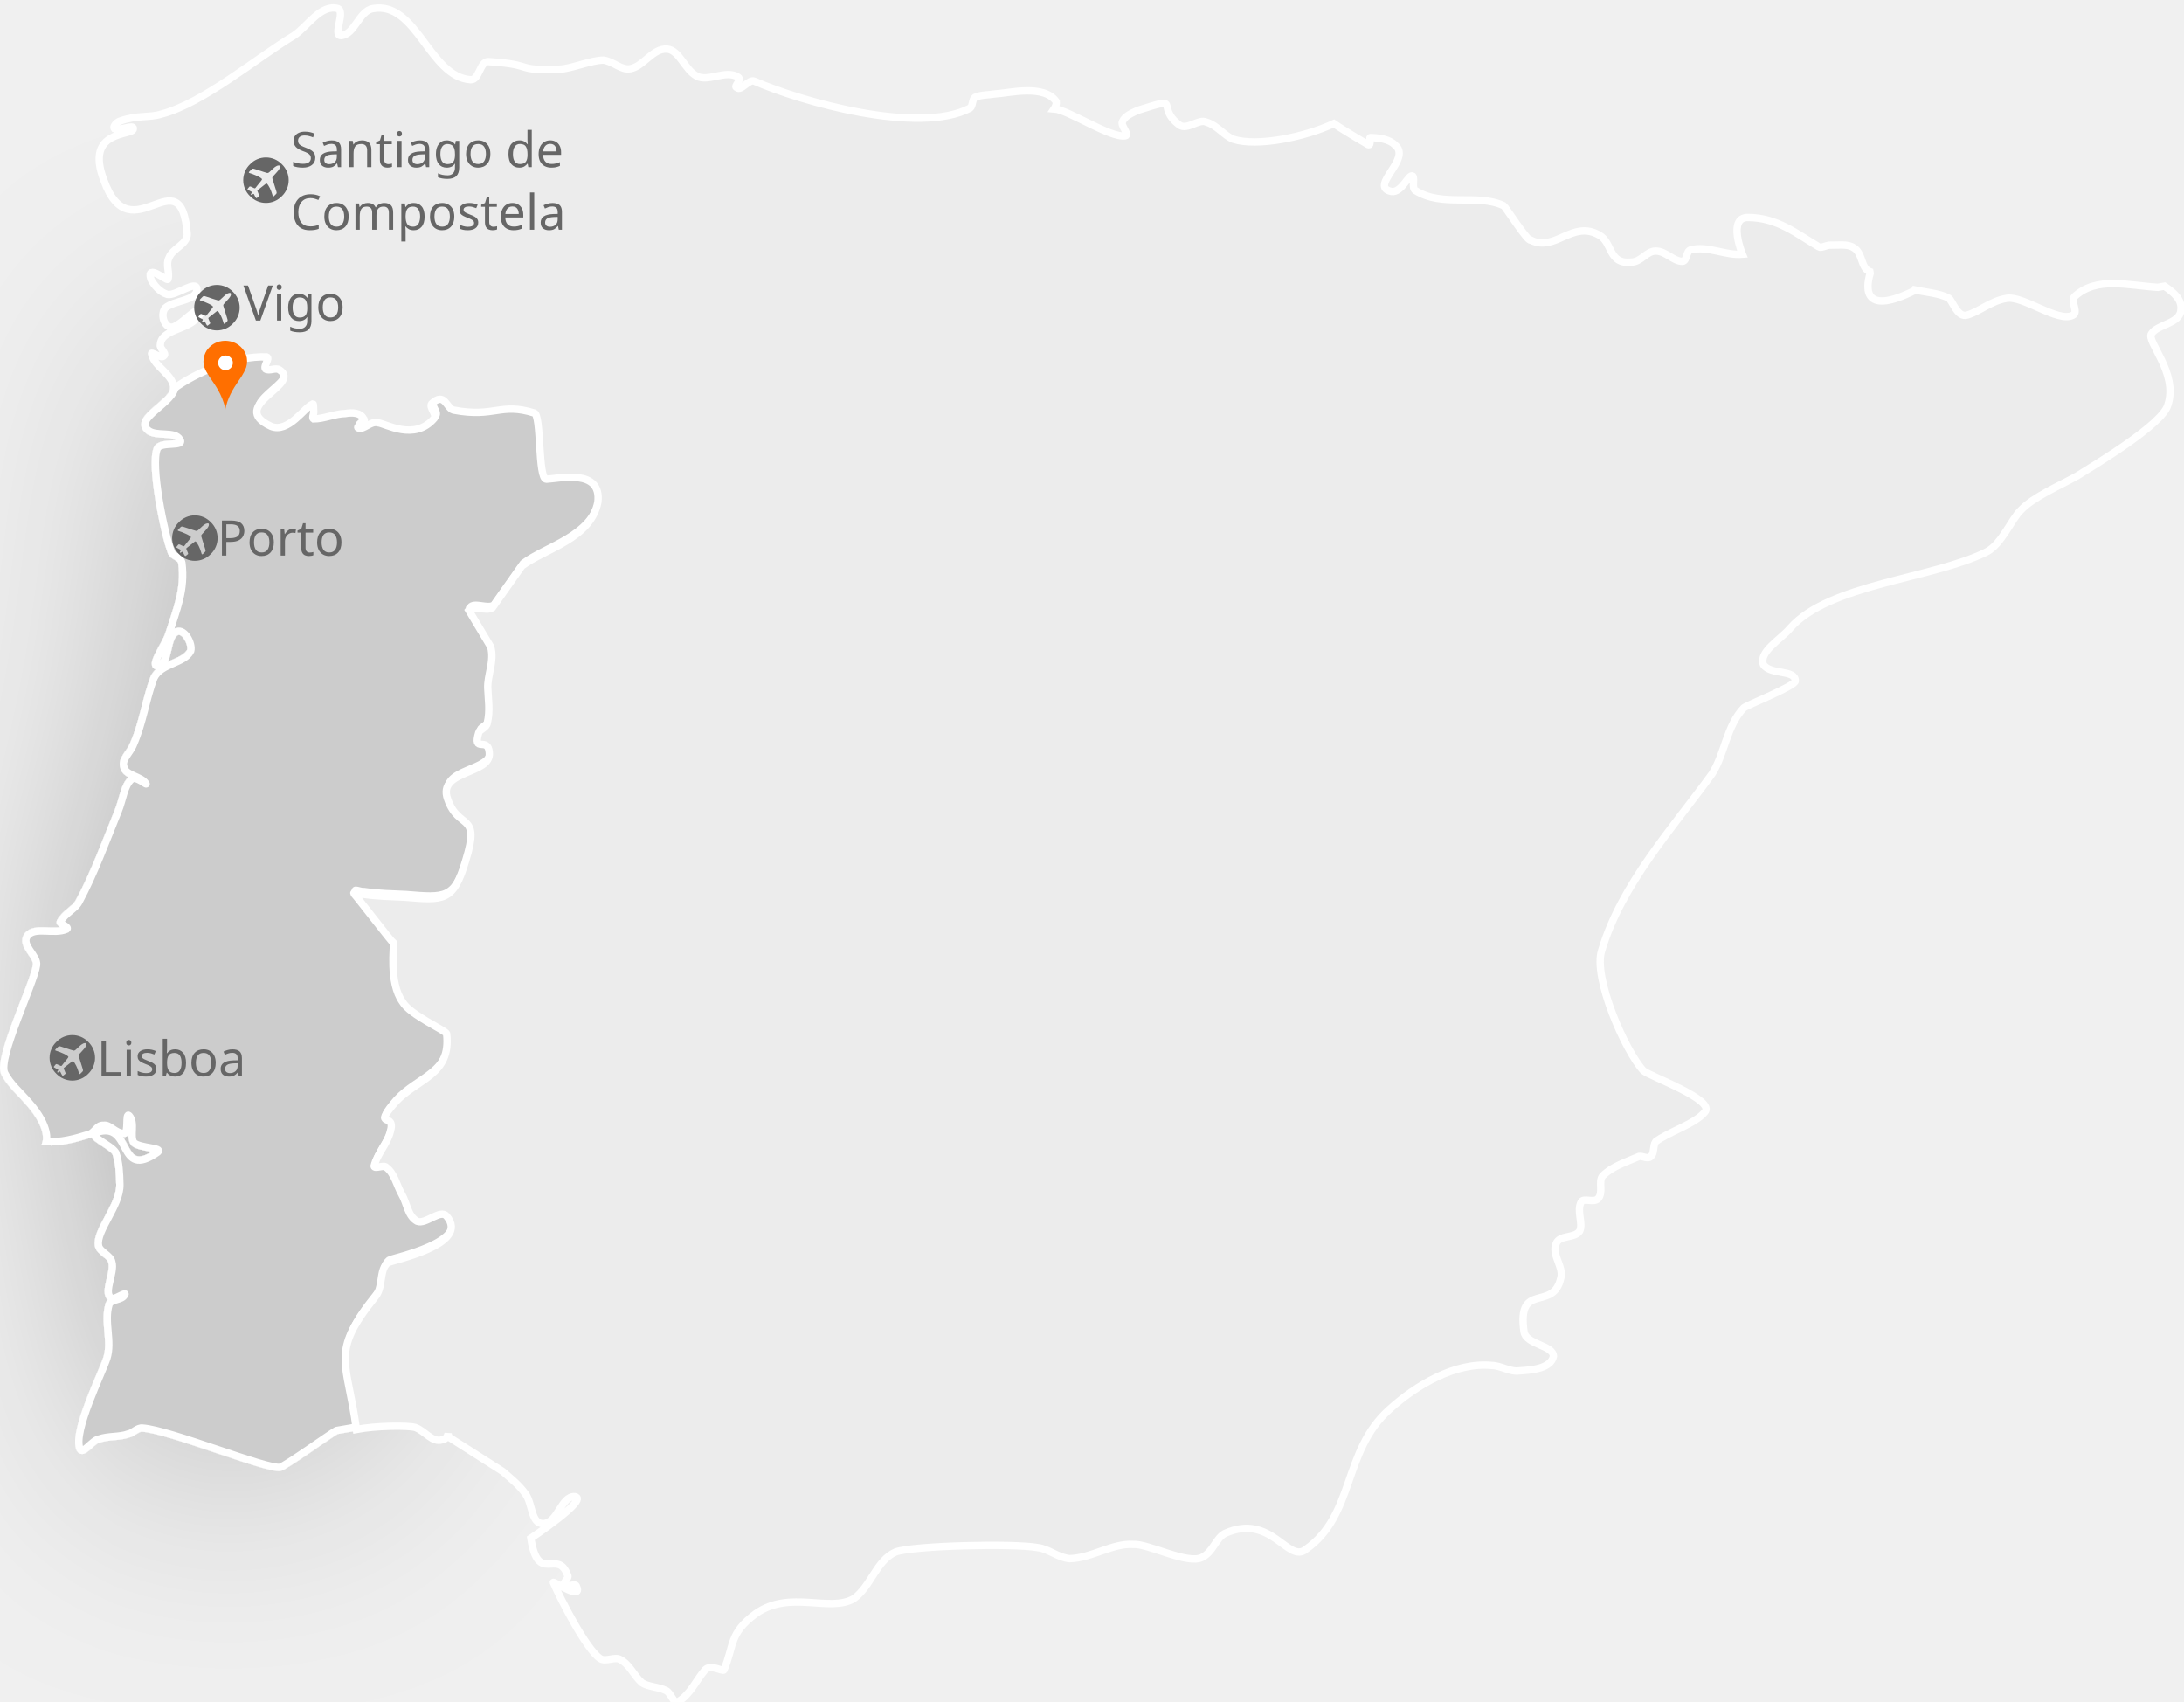
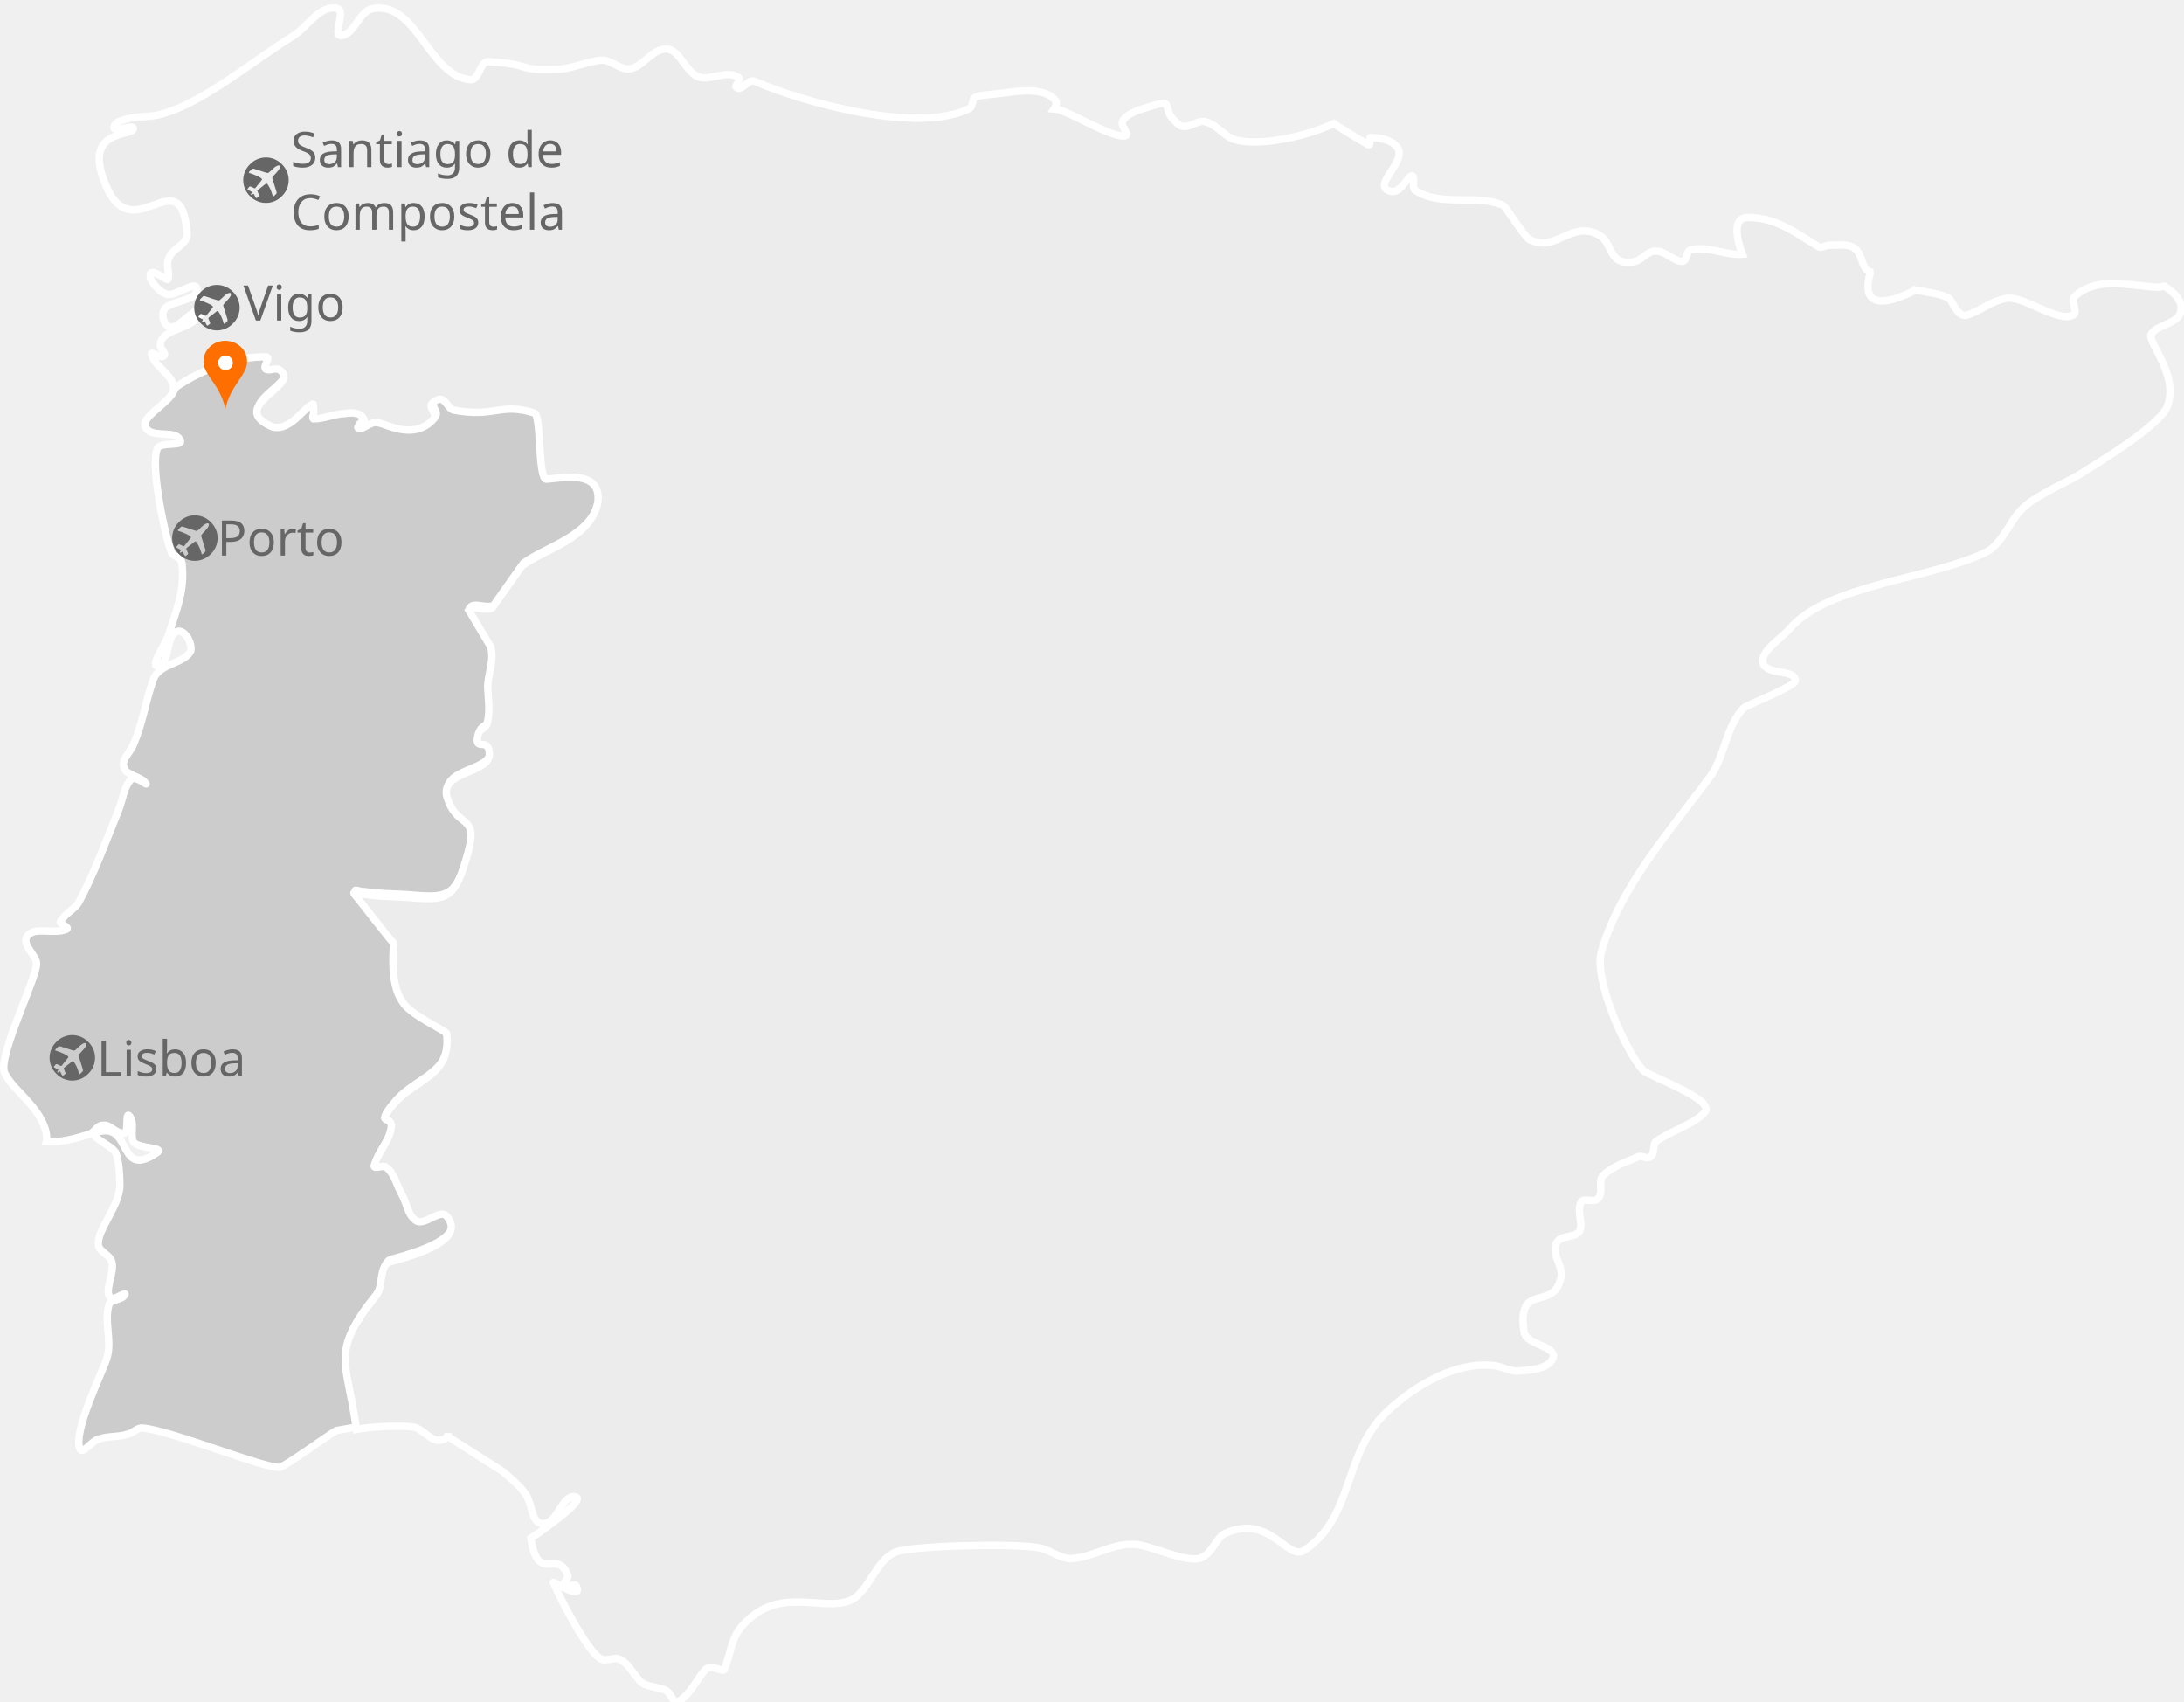
<svg xmlns="http://www.w3.org/2000/svg" xmlns:xlink="http://www.w3.org/1999/xlink" version="1" viewBox="0 0 891 694" style="overflow:visible;">
  <style>.airport-label{font-size:1742.983px;-inkscape-font-specification:sans-serif;fill-opacity:1;font-weight:400;stroke:none;font-stretch:normal;font-variant:normal;font-family:sans-serif;font-size: 20px;font-style:normal;fill:#666}</style>
-   <path id="pt" class="eu europe" d="m146 582c-3.7-28-11-31 7.6-54 3.5-4 1.5-11 5.2-14 1.2-0.9 34-7.3 24-19-2.6-3-8.5 3.5-12 2.1-3.9-2.1-4.2-7.5-6.3-11-2.1-3.7-2.9-8.4-6.3-11-0.92-1.2-4.8 0.82-5-0.5 1.2-5 5.4-9.1 6.6-14 2.6-8.6-7.8-0.69 2-12 8.8-9.7 23-11 21-28-0.24-1.3-15-7.7-18-13-5.7-7.9-3.4-23-3.7-24-0.8-0.54-15-19-16-20-0.92-1.2 2.2 0.31 3.5 0.08 6.5 0.93 11 0.89 17 1.2 16 1.3 20 2 25-15 6.2-20-2.9-12-7.4-25-4.3-12 18-9.9 17-19-0.52-6.7-6.9 0.51-4.3-8.1 0.44-1.4 3.2-1.9 3.5-4 1.2-5 0.35-9.6 0.19-14-0.28-5.4 2.8-11 1.2-17l-9-15c1.7-2.3 7.2 0.81 9.7-0.98l12-17c9.2-7 28-11 31-26 1.7-14-16-9.6-21-9.4-3.5-0.08-2-26-4.9-27-14-4.4-16 2-33-1.2-3-0.85-3.5-7.6-8.9-2.6-1.1 1.6 2.2 4.4 1.1 5.9-8.1 9.6-20 2.1-23 1.9-3-0.85-5.8 3-8 2.1-1.5-0.43 3.7-2.7 2.1-3.8-1.2-2.5-4.7-2.6-7.4-2.1-4.2 0.04-8.7 2.2-13 2.2-0.8-0.54 0.32-2.1 0.08-3.4-0.12-0.66 0.08-3.4-0.48-2.6-3.3 1.2-9.8 12-17 9-18-8.4 13-17 3.5-23-1.6-1.1-4.1 0.7-5.7-0.38-0.92-1.2 2-4.4 0.52-4.9-13-0.54-29 6.4-38 13-0.16 6.8-17 13-11 18 3.3 2.8 11 0.11 13 3.8 2 3.1-7.6 0.63-9.2 3.6-3 6.6 2.9 35 5.6 42 0.36 2 3.9 2.1 4.4 4.7 1.4 11-2.2 19-5.3 29-1.3 4.3-8.6 14-4 13 4.5-2.1 2.7-12 7.2-14 3.3-1.2 6.5 5 5.7 7.9-2.6 5.2-12 4.9-15 11-3.3 8.7-4.4 18-8.3 27-1.4 3.7-5.2 6.3-3.9 9.5 0.6 3.3 7 3.6 8.9 6.6 0.92 1.2-4.1-3.4-5.9-1.7-3 2.6-3.4 8.1-5.4 13-4.9 12-10 26-16 37-1.6 3-5.5 4.4-7.6 8.1-0.56 0.78 3.9 2.1 2.6 3-5.2 2.3-13-1.2-16 2.7-2.8 3.9 4.3 8.1 3.7 12-0.84 7-16 38-13 44 2.2 4.4 6.3 7.8 9.9 12 8.9 10 7.1 16 7.1 16 5.7 0.38 12-1.3 17-2.9 2.7-0.47 3.5-4 6.3-3.8 2.7-0.47 4.8 3.3 8.3 3.3 2.2 0.31 0.47-8.9 2.2-7.2 2.6 3 0.09 8.2 1.9 11 2.5 2.3 12 2 9.8 3.8-17 12-10-13-25-8-4 1.4 5.9 5.1 7.8 8.2 1.4 3.8 1.6 8.6 1.7 13 0.21 8.8-9.9 19-8.7 25 0.48 2.6 4.9 3.9 5.4 6.6 1.5 4.5-4.4 14 0.61 15 1.4-0.24 5.8-3 4.6-1.5-1 2.2-5.3 1.6-6.3 3.8-2.2 7.2 1.3 15-0.9 22-1.8 5.8-14 30-11 37 1.2 2.5 5-3.6 7.7-4 4-1.4 8.3-0.74 12-2.1 2-0.35 3.7-2.7 5.9-2.4 11 0.77 51 17 56 16 2-0.35 21-14 23-15z" fill="#ccc" style="stroke-width:3;stroke:#fff;filter:drop-shadow(0 0 50px rgba(0, 0, 0, 0.25));" />
+   <path id="pt" class="eu europe" d="m146 582c-3.7-28-11-31 7.6-54 3.5-4 1.5-11 5.2-14 1.2-0.9 34-7.3 24-19-2.6-3-8.5 3.5-12 2.1-3.9-2.1-4.2-7.5-6.3-11-2.1-3.7-2.9-8.4-6.3-11-0.92-1.2-4.8 0.82-5-0.5 1.2-5 5.4-9.1 6.6-14 2.6-8.6-7.8-0.69 2-12 8.8-9.7 23-11 21-28-0.24-1.3-15-7.7-18-13-5.7-7.9-3.4-23-3.7-24-0.8-0.54-15-19-16-20-0.92-1.2 2.2 0.31 3.5 0.08 6.5 0.93 11 0.89 17 1.2 16 1.3 20 2 25-15 6.2-20-2.9-12-7.4-25-4.3-12 18-9.9 17-19-0.52-6.7-6.9 0.51-4.3-8.1 0.44-1.4 3.2-1.9 3.5-4 1.2-5 0.35-9.6 0.19-14-0.28-5.4 2.8-11 1.2-17l-9-15c1.7-2.3 7.2 0.81 9.7-0.98l12-17c9.2-7 28-11 31-26 1.7-14-16-9.6-21-9.4-3.5-0.08-2-26-4.9-27-14-4.4-16 2-33-1.2-3-0.85-3.5-7.6-8.9-2.6-1.1 1.6 2.2 4.4 1.1 5.9-8.1 9.6-20 2.1-23 1.9-3-0.85-5.8 3-8 2.1-1.5-0.43 3.7-2.7 2.1-3.8-1.2-2.5-4.7-2.6-7.4-2.1-4.2 0.04-8.7 2.2-13 2.2-0.8-0.54 0.32-2.1 0.08-3.4-0.12-0.66 0.08-3.4-0.48-2.6-3.3 1.2-9.8 12-17 9-18-8.4 13-17 3.5-23-1.6-1.1-4.1 0.7-5.7-0.38-0.92-1.2 2-4.4 0.52-4.9-13-0.54-29 6.4-38 13-0.16 6.8-17 13-11 18 3.3 2.8 11 0.11 13 3.8 2 3.1-7.6 0.63-9.2 3.6-3 6.6 2.9 35 5.6 42 0.36 2 3.9 2.1 4.4 4.7 1.4 11-2.2 19-5.3 29-1.3 4.3-8.6 14-4 13 4.5-2.1 2.7-12 7.2-14 3.3-1.2 6.5 5 5.7 7.9-2.6 5.2-12 4.9-15 11-3.3 8.7-4.4 18-8.3 27-1.4 3.7-5.2 6.3-3.9 9.5 0.6 3.3 7 3.6 8.9 6.6 0.92 1.2-4.1-3.4-5.9-1.7-3 2.6-3.4 8.1-5.4 13-4.9 12-10 26-16 37-1.6 3-5.5 4.4-7.6 8.1-0.56 0.78 3.9 2.1 2.6 3-5.2 2.3-13-1.2-16 2.7-2.8 3.9 4.3 8.1 3.7 12-0.84 7-16 38-13 44 2.2 4.4 6.3 7.8 9.9 12 8.9 10 7.1 16 7.1 16 5.7 0.38 12-1.3 17-2.9 2.7-0.47 3.5-4 6.3-3.8 2.7-0.47 4.8 3.3 8.3 3.3 2.2 0.31 0.47-8.9 2.2-7.2 2.6 3 0.09 8.2 1.9 11 2.5 2.3 12 2 9.8 3.8-17 12-10-13-25-8-4 1.4 5.9 5.1 7.8 8.2 1.4 3.8 1.6 8.6 1.7 13 0.21 8.8-9.9 19-8.7 25 0.48 2.6 4.9 3.9 5.4 6.6 1.5 4.5-4.4 14 0.61 15 1.4-0.24 5.8-3 4.6-1.5-1 2.2-5.3 1.6-6.3 3.8-2.2 7.2 1.3 15-0.9 22-1.8 5.8-14 30-11 37 1.2 2.5 5-3.6 7.7-4 4-1.4 8.3-0.74 12-2.1 2-0.35 3.7-2.7 5.9-2.4 11 0.77 51 17 56 16 2-0.35 21-14 23-15z" fill="#ccc" style="stroke-width:3;stroke:#fff;" />
  <path id="es" d="m780 118c5.1 1.2 11 1.5 15 3.6 1.6 1.1 3.6 8.2 7.6 6.9 5.3-1.6 9.5-5.7 16-6.8 6.8-1.2 21 10 27 6.9 2.6-1.1-1.1-5.9 0.72-7.6 9-8.4 22-4.5 34-3.8l2.7-0.47c4 2.7 7.3 5.6 6.7 9.8-0.4 5.5-9.5 5.7-12 9.6-2.2 3.1 11 16 6.7 29-2.1 7.9-29 24-37 29-7 3.9-18 8.6-23 14-3.6 3.3-7.9 14-14 17-22 11-64 13-80 31-4 4.8-13 9.7-11 15 2.9 4.3 13 1.9 13 6.6 0.36 2-20 10-21 11-7.1 7.4-7.8 19-13 27-16 22-37 45-45 72-3.6 11 9.6 41 17 49 2.5 2.3 30 12 25 17-4 4.8-15 8.1-20 12-1.1 1.6-0.52 4.9-1.8 5.8-1.1 1.6-3.5-0.07-4.9 0.16-5.2 2.3-11 4-15 8.1-1.7 2.3 0.53 6.7-1.8 9.2-1.8 1.7-5.7-0.38-6.8 1.2-2.1 3.8 0.89 8.7-0.67 12-2.2 3.1-8.2 1.4-9.6 5.1-2 4.4 3.2 9.7 1.9 14-3 14-18 1.1-15 22 0.97 5.3 12 5.4 12 10-1.2 5-8.8 5.6-14 5.9-3.4 0.59-7.4-2.1-11-2.2-15-1.5-31 8-42 18-19 17-14 43-34 57-7.3 6-14-15-33-6.5-3.8 2-4.9 7.7-9.4 9.8-5.8 3-22-5.7-28-5.3-8.5-0.58-17 5.6-26 5.8-5-0.5-8.5-4-13-4.5-9.5-1.8-51-0.82-58 1.8-7.8 3.4-10 14-17 19-10 5.8-26-3.7-40 6.1-11 8.1-8.8 13-13 23-0.56 0.78-5.4-2.5-7.7-0.03-3.5 4-5.9 9.9-11 13-1.9 1-2.8-3.6-5-4.6-3.1-1.5-7.3-1.5-9.7-3.1-3.3-2.8-4.9-7.3-8.7-9.4-2.4-1.6-6.1 1.1-8.5-0.58-5.6-3.8-16-24-19-31-0.12-0.66 12 7.5 9.5 1.8-0.36-2-4.1 0.7-5-0.5-0.92-1.2 2.2-3.1 1.3-4.3-4.1-11-12 4.1-15-15 0 0 24-16 18-17-5.7-0.38-7 11-13 11-4.9 0.16-4.3-8.1-7.1-12s-6.1-6.4-9.4-9.3l-22-14-0.24-1.3c-0.44 1.4-1 2.2-2.4 2.4-4 1.4-7-3.6-11-5-3-0.85-16-0.73-24 0.8-3.7-28-11-31 7.6-54 3.5-4 1.5-11 5.2-14 1.2-0.9 34-7.3 24-19-2.6-3-8.5 3.5-12 2.1-3.9-2.1-4.2-7.5-6.3-11-2.1-3.7-2.9-8.4-6.3-11-0.92-1.2-4.8 0.82-5-0.5 1.2-5 5.4-9.1 6.6-14 2.6-8.6-7.8-0.7 2-12 8.8-9.7 23-11 21-28-0.24-1.3-15-7.7-18-13-5.7-7.9-3.4-23-3.7-24-0.8-0.54-15-19-16-20-0.92-1.2 2.2 0.31 3.5 0.08 6.5 0.93 11 0.89 17 1.2 16 1.3 20 2 25-15 6.2-20-2.9-12-7.4-25-4.3-12 18-9.9 17-19-0.52-6.7-6.9 0.51-4.3-8.1 0.44-1.4 3.2-1.9 3.5-4 1.2-5 0.35-9.6 0.19-14-0.28-5.4 2.8-11 1.2-17l-9-15c1.7-2.3 7.2 0.81 9.7-0.98l12-17c9.2-7 28-11 31-26 1.7-14-16-9.6-21-9.4-3.5-0.08-2-26-4.9-27-14-4.4-16 2-33-1.2-3-0.85-3.5-7.6-8.9-2.6-1.1 1.6 2.2 4.4 1.1 5.9-8.1 9.6-20 2.1-23 1.9-3-0.85-5.8 3-8 2.1-1.5-0.43 3.7-2.7 2.1-3.8-1.2-2.5-4.7-2.6-7.4-2.1-4.2 0.04-8.7 2.2-13 2.2-0.8-0.54 0.32-2.1 0.08-3.4-0.12-0.66 0.08-3.4-0.48-2.6-3.3 1.2-9.8 12-17 9-18-8.4 13-17 3.5-23-1.6-1.1-4.1 0.7-5.7-0.38-0.92-1.2 2-4.4 0.52-4.9-13-0.54-29 6.4-38 13 0.4-5.5-7.9-8.9-8.9-14-1-1.9 3.9 2.1 5 0.5 1.2-0.9-2-3.1-1.5-4.5 0.28-6.2 11-6 15-11 1.2-0.9 3.4-4.7 1.4-3.7-4 1.4-7.3 6-11 7.4-3.3 1.2-5.7-4.5-3.5-7.6 3.6-3.3 13-2.9 13-7.7-0.04-4.1-8.6 2.8-12 2.1-3-0.85-5.6-3.8-6.8-6.3-1.9-6.5 6.5 0.93 7 0.15 0.88-2.9-1.1-5.9 0.47-8.9 1.4-3.7 7.4-5.4 7.4-9.5-2.5-33-23 8.7-34-22-8.1-21 12-18 12-21 0.32-2.1-5.4 0.94-7.7-0.03-0.92-1.2 1.6-3 2.2-3.1 7.2-2.6 12-1.3 17-2.9 17-4.4 39-23 54-32 5.6-3.7 11-13 18-11 3.1 1.5-2.3 11 1.2 11 5.6-0.28 7.3-10 13-11 18-3.2 23 28 40 29 3.5 0.07 3.6-7.4 7.1-7.4 20 1.3 9.8 3.8 29 3.1 4.9-0.16 13-3.7 18-3.7 4.3 0.62 7.1 4.2 11 3.5 5.4-0.94 9-8.4 15-8 5 0.5 7.1 8.3 12 11 4.7 2.6 12-2.8 17 0.49 1.6 1.1-2.1 3.8-0.64 4.2 1.7 1.7 5-3.6 7.2-2.6 19 8.3 67 22 88 11 1.2-0.9 0.76-3.5 2-4.4 2.6-1.1 5.4-0.94 8.2-1.4 5.6-0.28 20-4.1 25 3.2 0.12 0.66-0.32 2.1-0.88 2.9 5.7 0.38 23 12 29 11 2-0.35-2.2-4.4-1.1-5.9 1-2.2 3.6-3.3 6.2-4.5 19-6 6.7-1.8 17 6 3.2 2.2 7.9-2.7 11-1.2 4.4 1.3 7.3 5.6 11 7 9.7 3.1 29-0.84 41-6.4 4.8 3.3 14 8.6 14 8.6 1.5 0.43 0.2-2.8 0.88-2.9 3.5 0.07 7.8 0.69 10 3 7.3 5.6-11 17-1.4 19 4.3 0.62 7.1-7.4 8.7-6.3 0.92 1.2-0.52 4.9 1.1 5.9 11 7 25 1.1 36 6.2 0.8 0.54 10 15 11 14 10 5.1 17-8.3 28-2 5.5 3.1 3.7 12 13 11 4.2-0.04 6.2-4.5 10-4.5 4.2-0.04 7.1 4.2 11 4.2 2-0.35 1.3-4.3 3.4-4.7 6.7-1.8 14 2.4 21 1.8 0 0-6.2-15 2.2-15 12 0 20 6.7 29 12 0.8 0.54 2.7-0.47 4.1-0.7 3.5 0.07 7.6-0.63 10 1 3.9 2.1 2.9 8.4 6.7 9.8l0.12 0.66c-2.2 7.2-1.9 17 18 7.1z" fill="#ececec" style="stroke-width:3;stroke:#fff" />
  <text id="text-vigo" class="airport-label" x="99.304" y="130.754">
    <tspan y="130.754">Vigo</tspan>
  </text>
  <text id="text-santiago" class="airport-label" x="118.581" y="68.171">
    <tspan y="68.171">Santiago de</tspan>
    <tspan x="118.581" y="93.711">Compostela</tspan>
  </text>
  <text id="text-porto" class="airport-label" x="88.605" y="226.619">
    <tspan y="226.619">Porto</tspan>
  </text>
  <text id="text-lisbon" class="airport-label" x="39.475" y="438.946">
    <tspan y="438.946">Lisboa</tspan>
  </text>
  <path id="a" d="m23 425a9 9 0 0 0-1.9e-4 13 9 9 0 0 0 13 0 9 9 0 0 0-1.9e-4 -13 9 9 0 0 0-13-1e-5zm-0.19 2.9 0.85-0.85c0.16-0.16 0.32-0.25 0.48-0.27 0.16-0.023 0.43 0.031 0.82 0.16 3.1 1 4.8 1.6 5 1.6 0.28 0.072 0.6-0.046 0.95-0.36 1.3-1.2 2.1-2 2.5-2.2 0.41-0.29 0.77-0.45 1.1-0.48 0.31-0.033 0.51-9e-3 0.59 0.071 0.09 0.09 0.13 0.27 0.12 0.54-0.013 0.27-0.13 0.58-0.35 0.94s-0.65 0.9-1.3 1.6c-0.66 0.73-1 1.1-1.1 1.2-0.16 0.16-0.27 0.31-0.33 0.46-0.057 0.15-0.067 0.31-0.029 0.47 0.037 0.17 0.23 0.79 0.58 1.9l1 3.2c0.15 0.44 0.2 0.73 0.16 0.88-0.043 0.15-0.13 0.29-0.27 0.42l-0.85 0.85c-0.13 0.13-0.25 0.14-0.37 0.022-0.075-0.075-0.17-0.32-0.28-0.73-0.25-0.88-0.59-1.8-1-2.6-0.45-0.89-0.83-1.5-1.2-1.8-0.075-0.075-0.16-0.099-0.24-0.071-0.087 0.027-0.21 0.1-0.36 0.23l-2.8 2.2c-0.14 0.095-0.25 0.19-0.35 0.29-0.09 0.09-0.14 0.18-0.14 0.27-3.5e-5 0.09 0.15 0.44 0.44 1.1 0.32 0.6 0.4 0.97 0.24 1.1-0.005 5e-3 -0.15 0.12-0.42 0.35-0.28 0.23-0.44 0.36-0.5 0.39-0.052 0.033-0.11 0.046-0.16 0.041-0.055-5e-3 -0.11-0.03-0.15-0.075-0.075-0.075-0.2-0.28-0.36-0.6l-0.47-0.94-0.075-0.075c-0.11-0.11-0.27-0.075-0.48 0.11-0.31 0.25-0.52 0.31-0.65 0.18-0.12-0.12-0.058-0.33 0.19-0.64 0.17-0.23 0.2-0.39 0.11-0.48l-0.075-0.075c-0.96-0.49-1.5-0.77-1.6-0.85-0.045-0.045-0.069-0.094-0.071-0.15-0.003-0.053 0.012-0.11 0.044-0.16 0.033-0.052 0.16-0.22 0.39-0.49s0.34-0.41 0.35-0.42c0.095-0.095 0.23-0.12 0.41-0.082 0.18 0.04 0.51 0.18 1 0.43 0.38 0.2 0.62 0.3 0.74 0.31 0.12 9e-3 0.22-0.036 0.32-0.14 0.03-0.03 0.32-0.39 0.86-1.1l1.3-1.6c0.31-0.39 0.47-0.64 0.5-0.75 0.03-0.12 0.013-0.21-0.052-0.27-0.4-0.4-1.1-0.84-2.2-1.3-1-0.47-1.9-0.79-2.5-0.97-0.3-0.08-0.48-0.15-0.55-0.22-0.1-0.1-0.085-0.22 0.045-0.35z" fill="#666" fill-rule="evenodd" style="clip-rule:evenodd" />
  <path id="drop-pin" d="m92 167c-0.66-3.1-1.8-5.8-3.2-8.2-1-1.8-2.3-3.5-3.4-5.2-0.37-0.58-0.7-1.2-1.1-1.8-0.72-1.2-1.3-2.6-1.3-4.4 0.04-1.8 0.56-3.2 1.3-4.4 1.3-1.9 3.4-3.5 6.2-3.9 2.3-0.34 4.5 0.23 6 1.1 1.3 0.71 2.2 1.7 3 2.8 0.77 1.2 1.3 2.5 1.3 4.3 0.02 0.92-0.13 1.8-0.35 2.5-0.22 0.72-0.58 1.3-0.9 2-0.62 1.2-1.4 2.4-2.2 3.5-2.3 3.4-4.5 6.9-5.5 12z" fill="#ff6f00" style="clip-rule:evenodd;fill-rule:evenodd" />
  <ellipse cx="92" cy="148" rx="3" ry="3" fill="#fff" style="clip-rule:evenodd;fill-rule:evenodd" />
  <use transform="translate(79,-358)" width="100%" height="100%" style="fill:none" xlink:href="#a" />
  <use transform="translate(50,-212)" width="100%" height="100%" style="fill:none" xlink:href="#a" />
  <use transform="translate(59,-306)" width="100%" height="100%" style="fill:none" xlink:href="#a" />
</svg>
